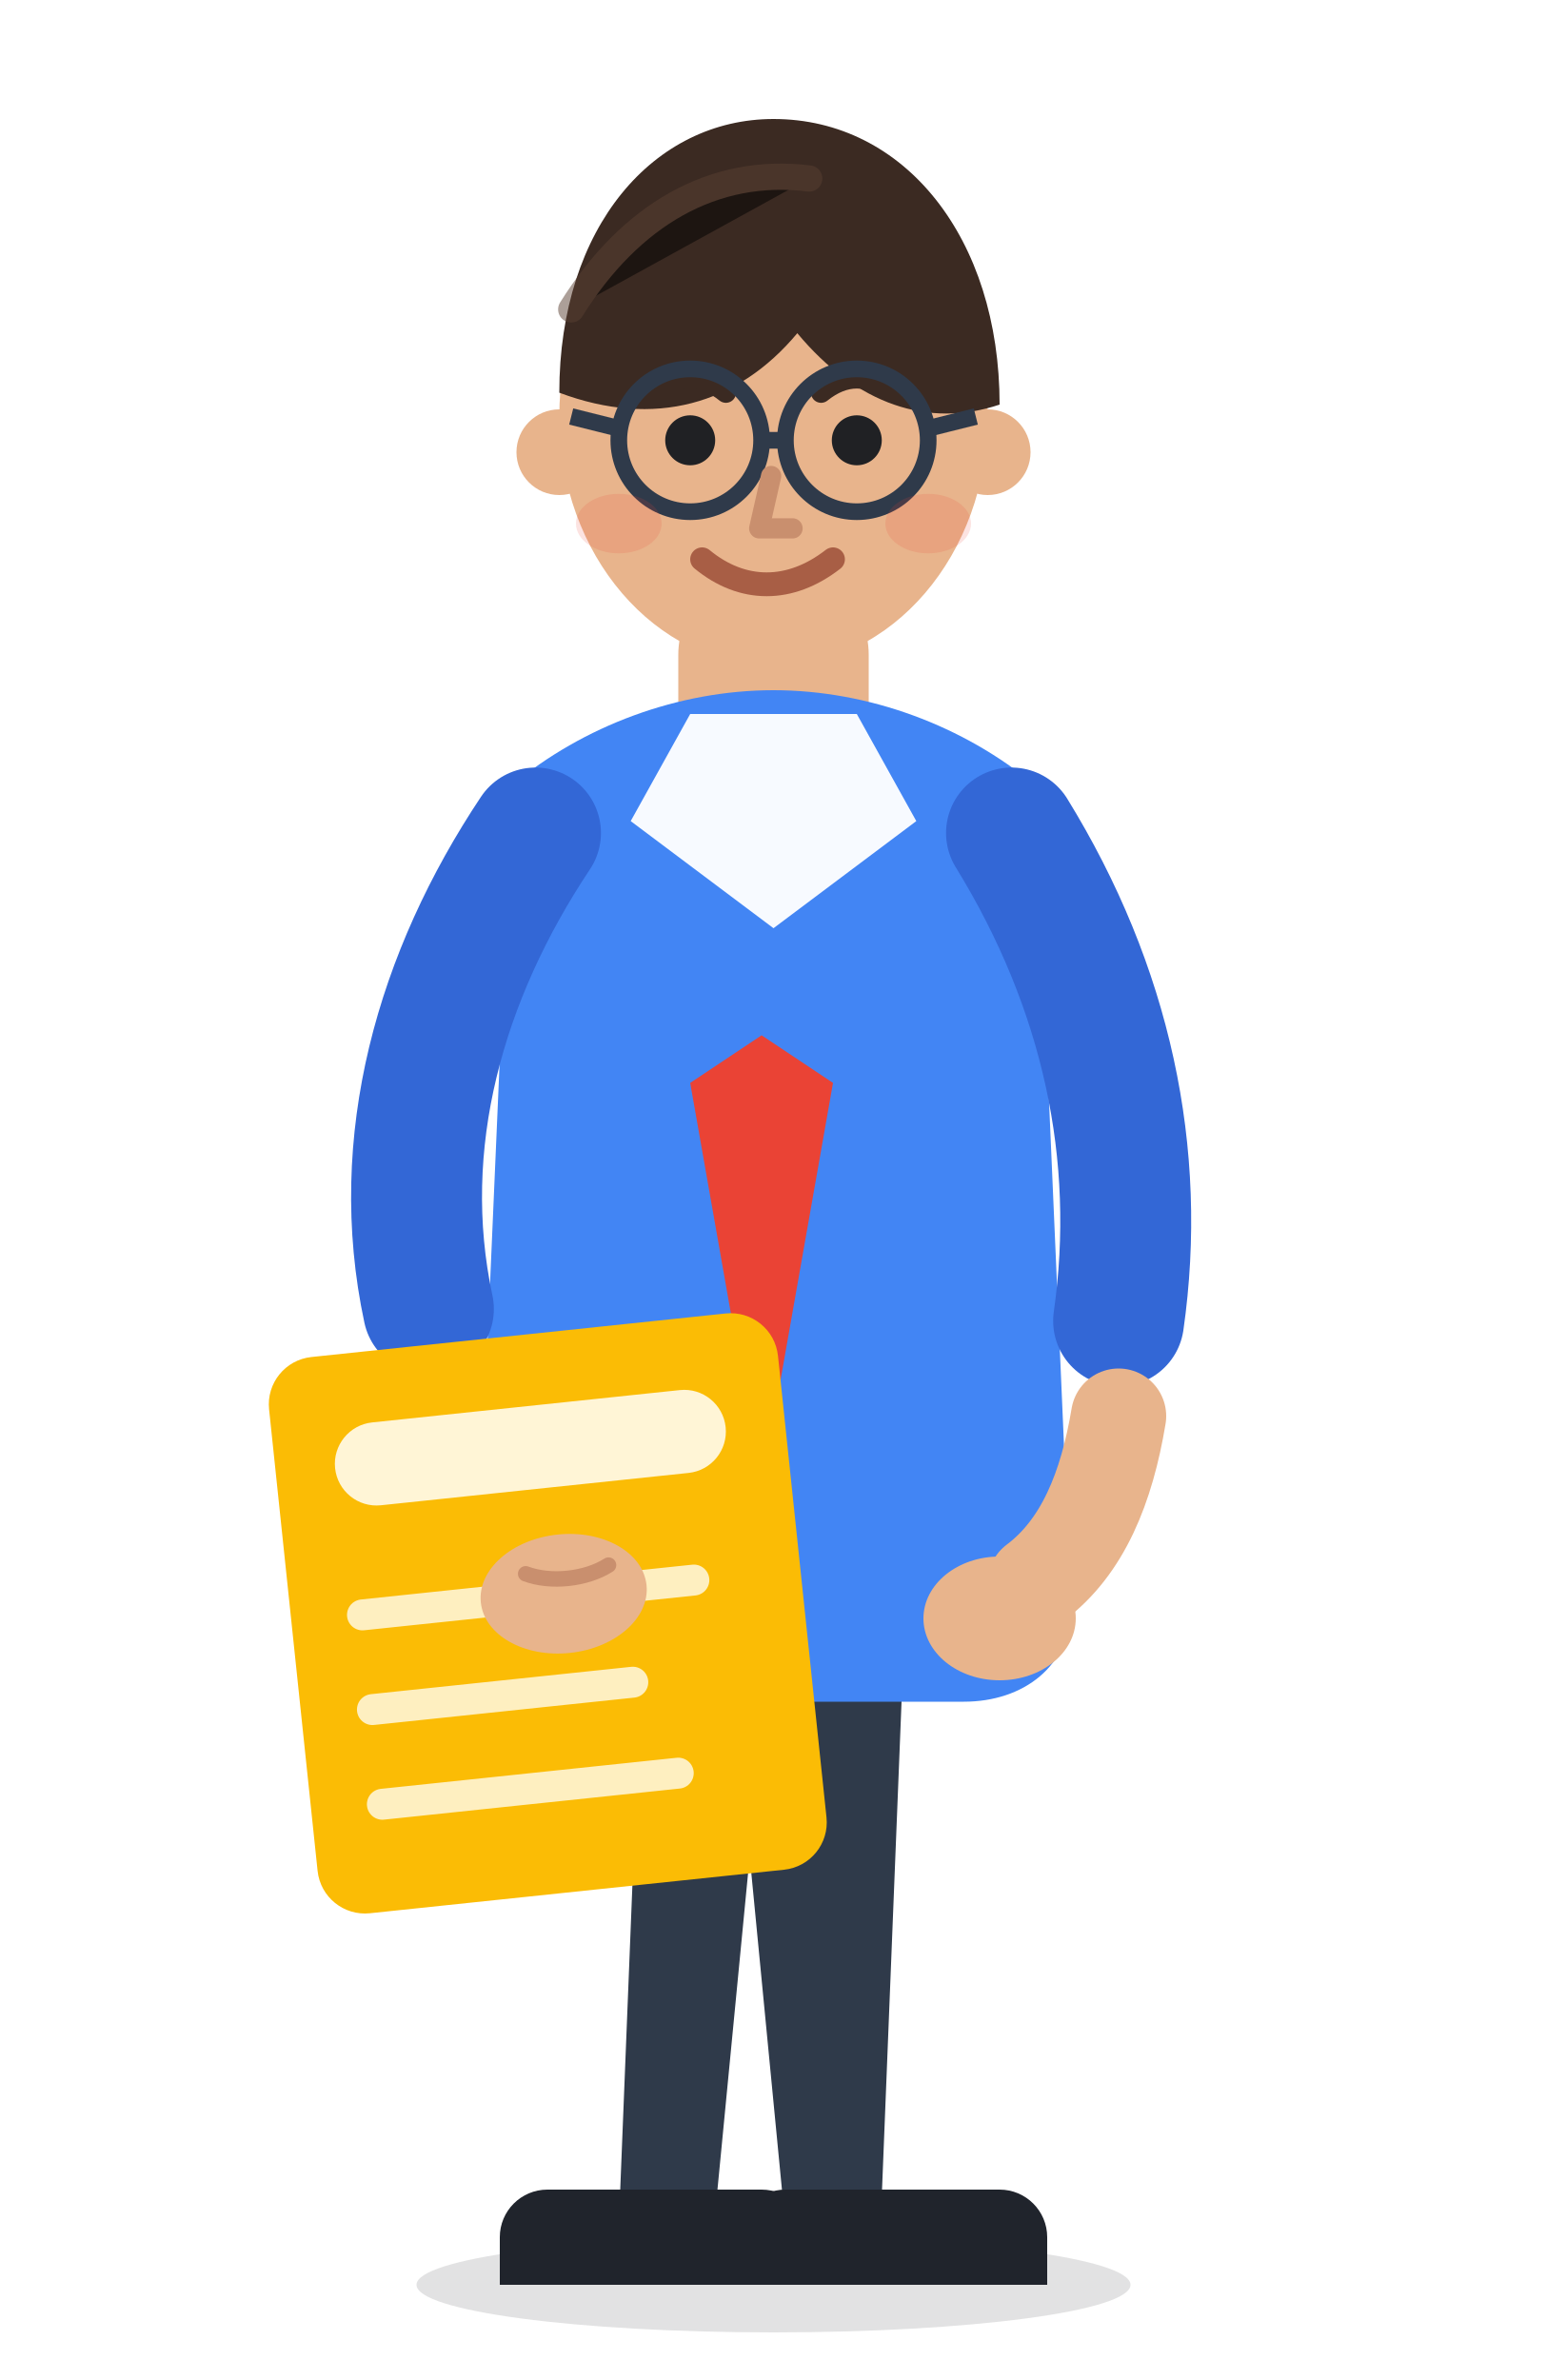
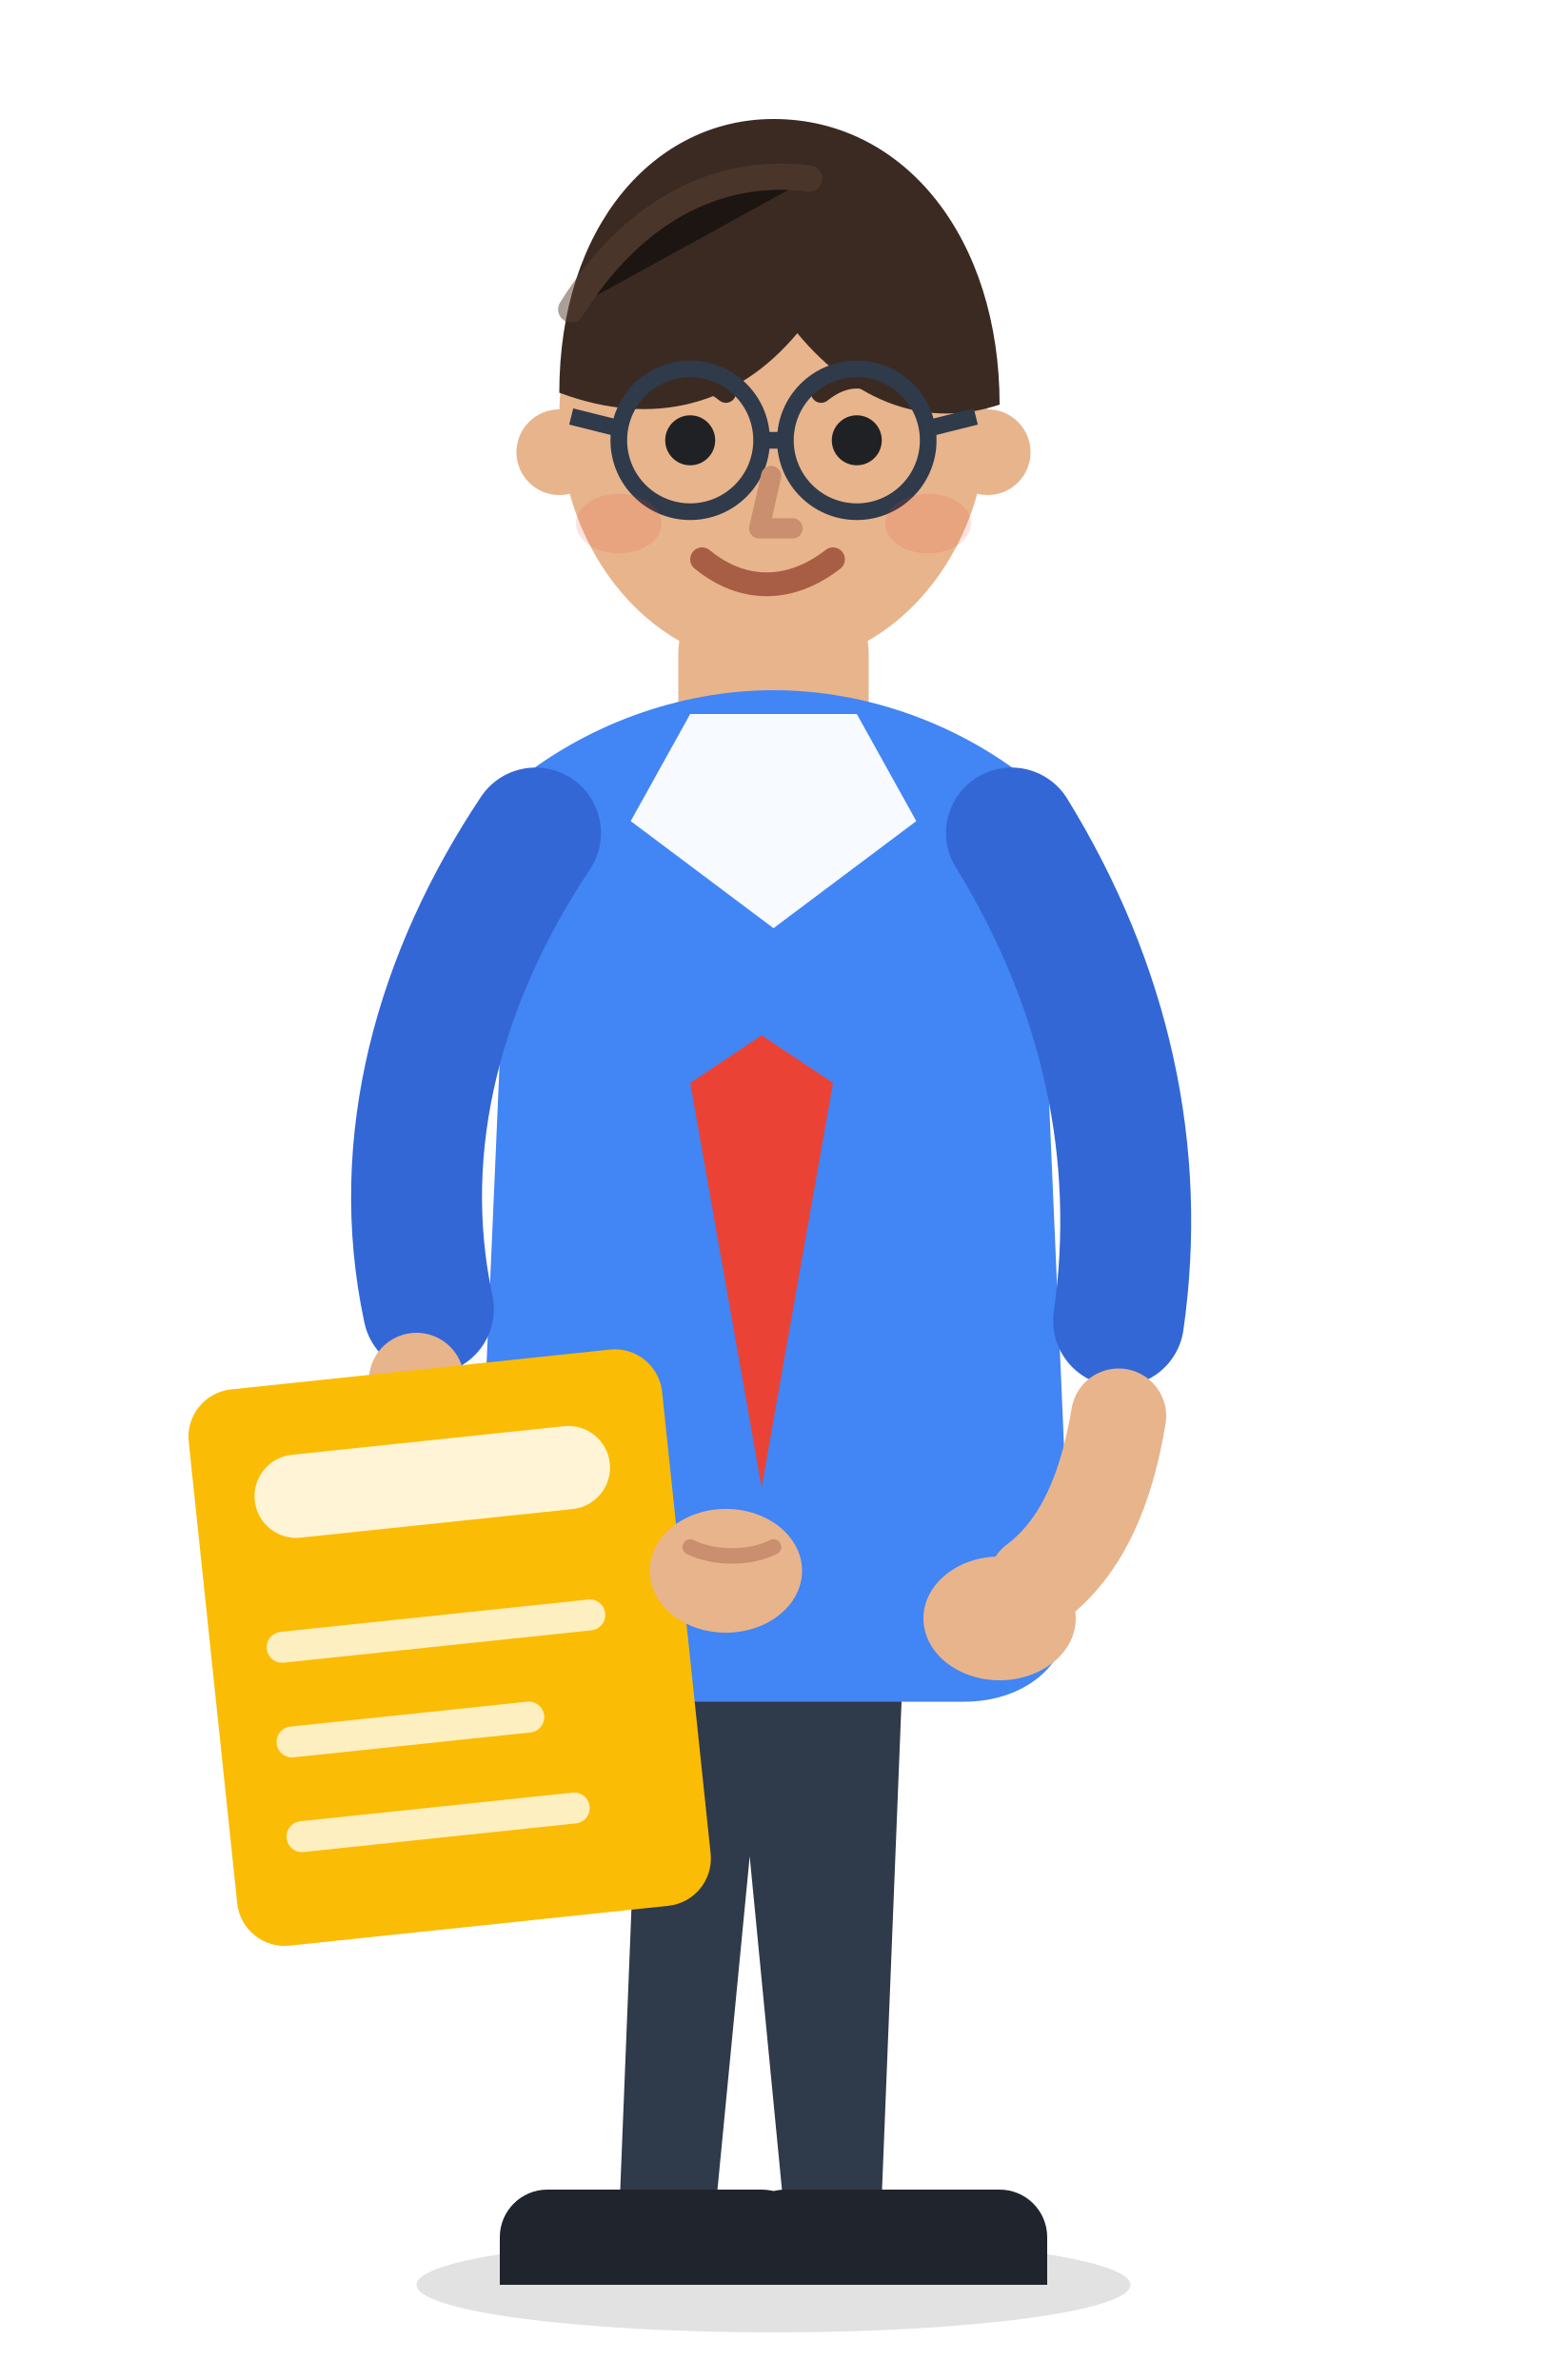
<svg xmlns="http://www.w3.org/2000/svg" viewBox="0 0 130 200" role="img" aria-label="Аналитик с папкой">
  <ellipse cx="65" cy="192" rx="30" ry="4" fill="#202124" opacity=".13" />
  <path d="M54 137h22l-2 50h-8l-3-31-3 31h-8l2-50Z" fill="#2F3A4A" />
  <path d="M46 184h18a4 4 0 0 1 4 4v4H42v-4a4 4 0 0 1 4-4Z" fill="#20242C" />
  <path d="M66 184h18a4 4 0 0 1 4 4v4H62v-4a4 4 0 0 1 4-4Z" fill="#20242C" />
  <rect x="57" y="48" width="16" height="18" rx="7" fill="#E8B48C" />
  <path d="M43 66c6-5 14-8 22-8s16 3 22 8l3 69c0 5-4 8-9 8H49c-5 0-9-3-9-8l3-69Z" fill="#4285F4" />
  <path d="M58 60h14l5 9-12 9-12-9 5-9Z" fill="#F7FAFF" />
  <path d="M64 87l6 4-6 34-6-34 6-4Z" fill="#EA4335" />
  <path d="M45 70c-8 12-12 26-9 40" fill="none" stroke="#3367D6" stroke-width="11" stroke-linecap="round" />
-   <path d="M36 118c0 6 2 11 6 15" fill="none" stroke="#E8B48C" stroke-width="8" stroke-linecap="round" />
+   <path d="M35 116c1 6 5 11 12 14" fill="none" stroke="#E8B48C" stroke-width="8" stroke-linecap="round" />
  <ellipse cx="46" cy="136" rx="6.4" ry="5.2" fill="#E8B48C" />
  <path d="M85 70c8 13 11 27 9 41" fill="none" stroke="#3367D6" stroke-width="11" stroke-linecap="round" />
  <path d="M94 119c-1 6-3 11-7 14" fill="none" stroke="#E8B48C" stroke-width="8" stroke-linecap="round" />
  <ellipse cx="84" cy="136" rx="6.4" ry="5.2" fill="#E8B48C" />
  <g transform="rotate(-6 47 140)">
-     <rect x="25" y="112" width="43" height="47" rx="4" fill="#FBBC05" />
-     <rect x="30" y="118" width="33" height="7" rx="3.5" fill="#FFF8E1" opacity=".95" />
-     <path d="M31 134h28M31 142h22M31 150h25" stroke="#FFF8E1" stroke-width="2.6" stroke-linecap="round" opacity=".85" />
-     <ellipse cx="48" cy="134" rx="7" ry="5" fill="#E8B48C" />
-     <path d="M45 132c2 1 5 1 7 0" stroke="#C98F6E" stroke-width="1.3" stroke-linecap="round" fill="none" />
+     <rect x="18" y="114" width="40" height="47" rx="4" fill="#FBBC05" />
+     <rect x="23" y="120" width="30" height="7" rx="3.5" fill="#FFF8E1" opacity=".95" />
+     <path d="M24 136h26M24 144h20M24 152h23" stroke="#FFF8E1" stroke-width="2.6" stroke-linecap="round" opacity=".85" />
  </g>
+   <ellipse cx="61" cy="132" rx="6.4" ry="5.2" fill="#E8B48C" />
+   <path d="M58 130c2 1 5 1 7 0" stroke="#C98F6E" stroke-width="1.3" stroke-linecap="round" fill="none" />
  <ellipse cx="65" cy="35" rx="18" ry="21" fill="#E8B48C" />
  <circle cx="47" cy="38" r="3.6" fill="#E8B48C" />
  <circle cx="83" cy="38" r="3.6" fill="#E8B48C" />
  <path d="M47 33c0-14 8-23 18-23 11 0 19 10 19 24-6 2-12 0-17-6-5 6-12 8-20 5Z" fill="#3B2A22" />
  <path d="M48 26c5-8 12-12 20-11" stroke="#5A4032" stroke-width="2.2" stroke-linecap="round" opacity=".5" />
  <path d="M55 33c2-1.6 4-1.6 6 0M69 33c2-1.6 4-1.6 6 0" stroke="#3B2A22" stroke-width="1.7" stroke-linecap="round" fill="none" />
  <circle cx="58" cy="37" r="2.1" fill="#202124" />
  <circle cx="72" cy="37" r="2.1" fill="#202124" />
  <g fill="none" stroke="#2F3A4A" stroke-width="1.4">
    <circle cx="58" cy="37" r="6" />
    <circle cx="72" cy="37" r="6" />
    <path d="M64 37h2M52 36l-4-1M78 36l4-1" />
  </g>
  <path d="M64.8 40l-1 4.4h2.8" stroke="#C98F6E" stroke-width="1.7" stroke-linecap="round" stroke-linejoin="round" fill="none" />
  <path d="M59 47c3.4 2.8 7.4 2.8 11 0" stroke="#A85E45" stroke-width="2" stroke-linecap="round" fill="none" />
  <ellipse cx="52" cy="44" rx="3.6" ry="2.5" fill="#EA4335" opacity=".15" />
  <ellipse cx="78" cy="44" rx="3.6" ry="2.5" fill="#EA4335" opacity=".15" />
</svg>
